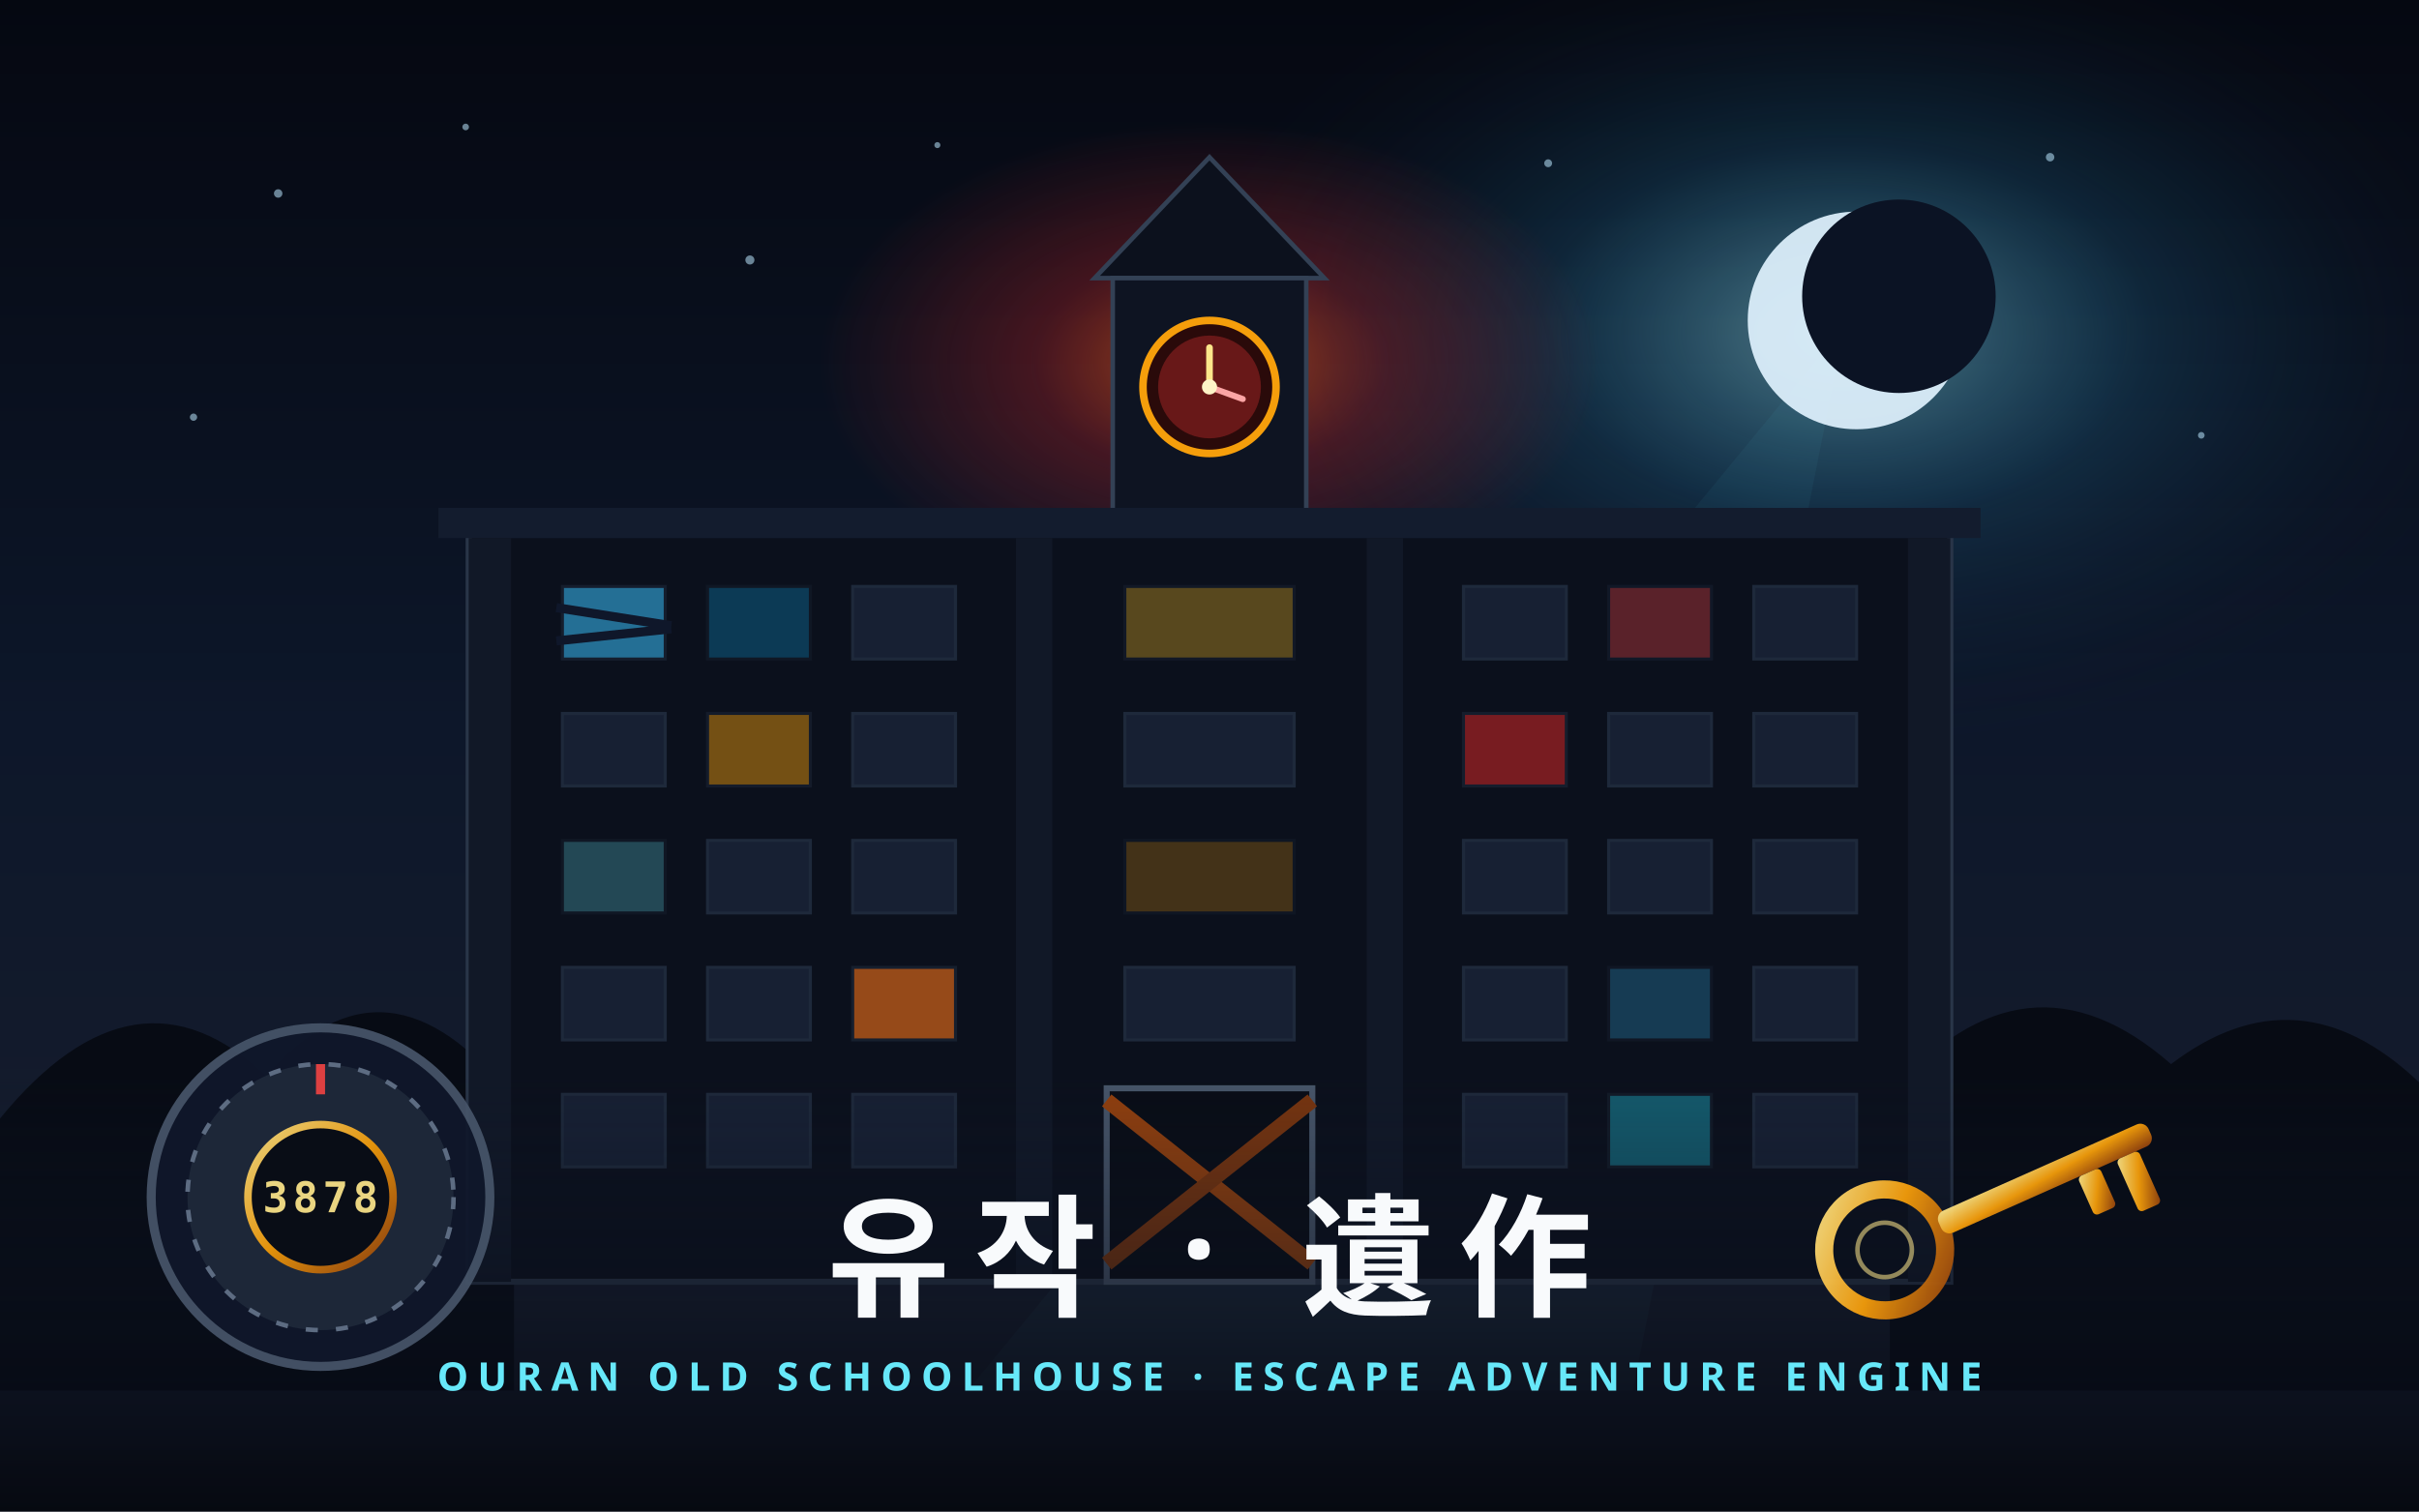
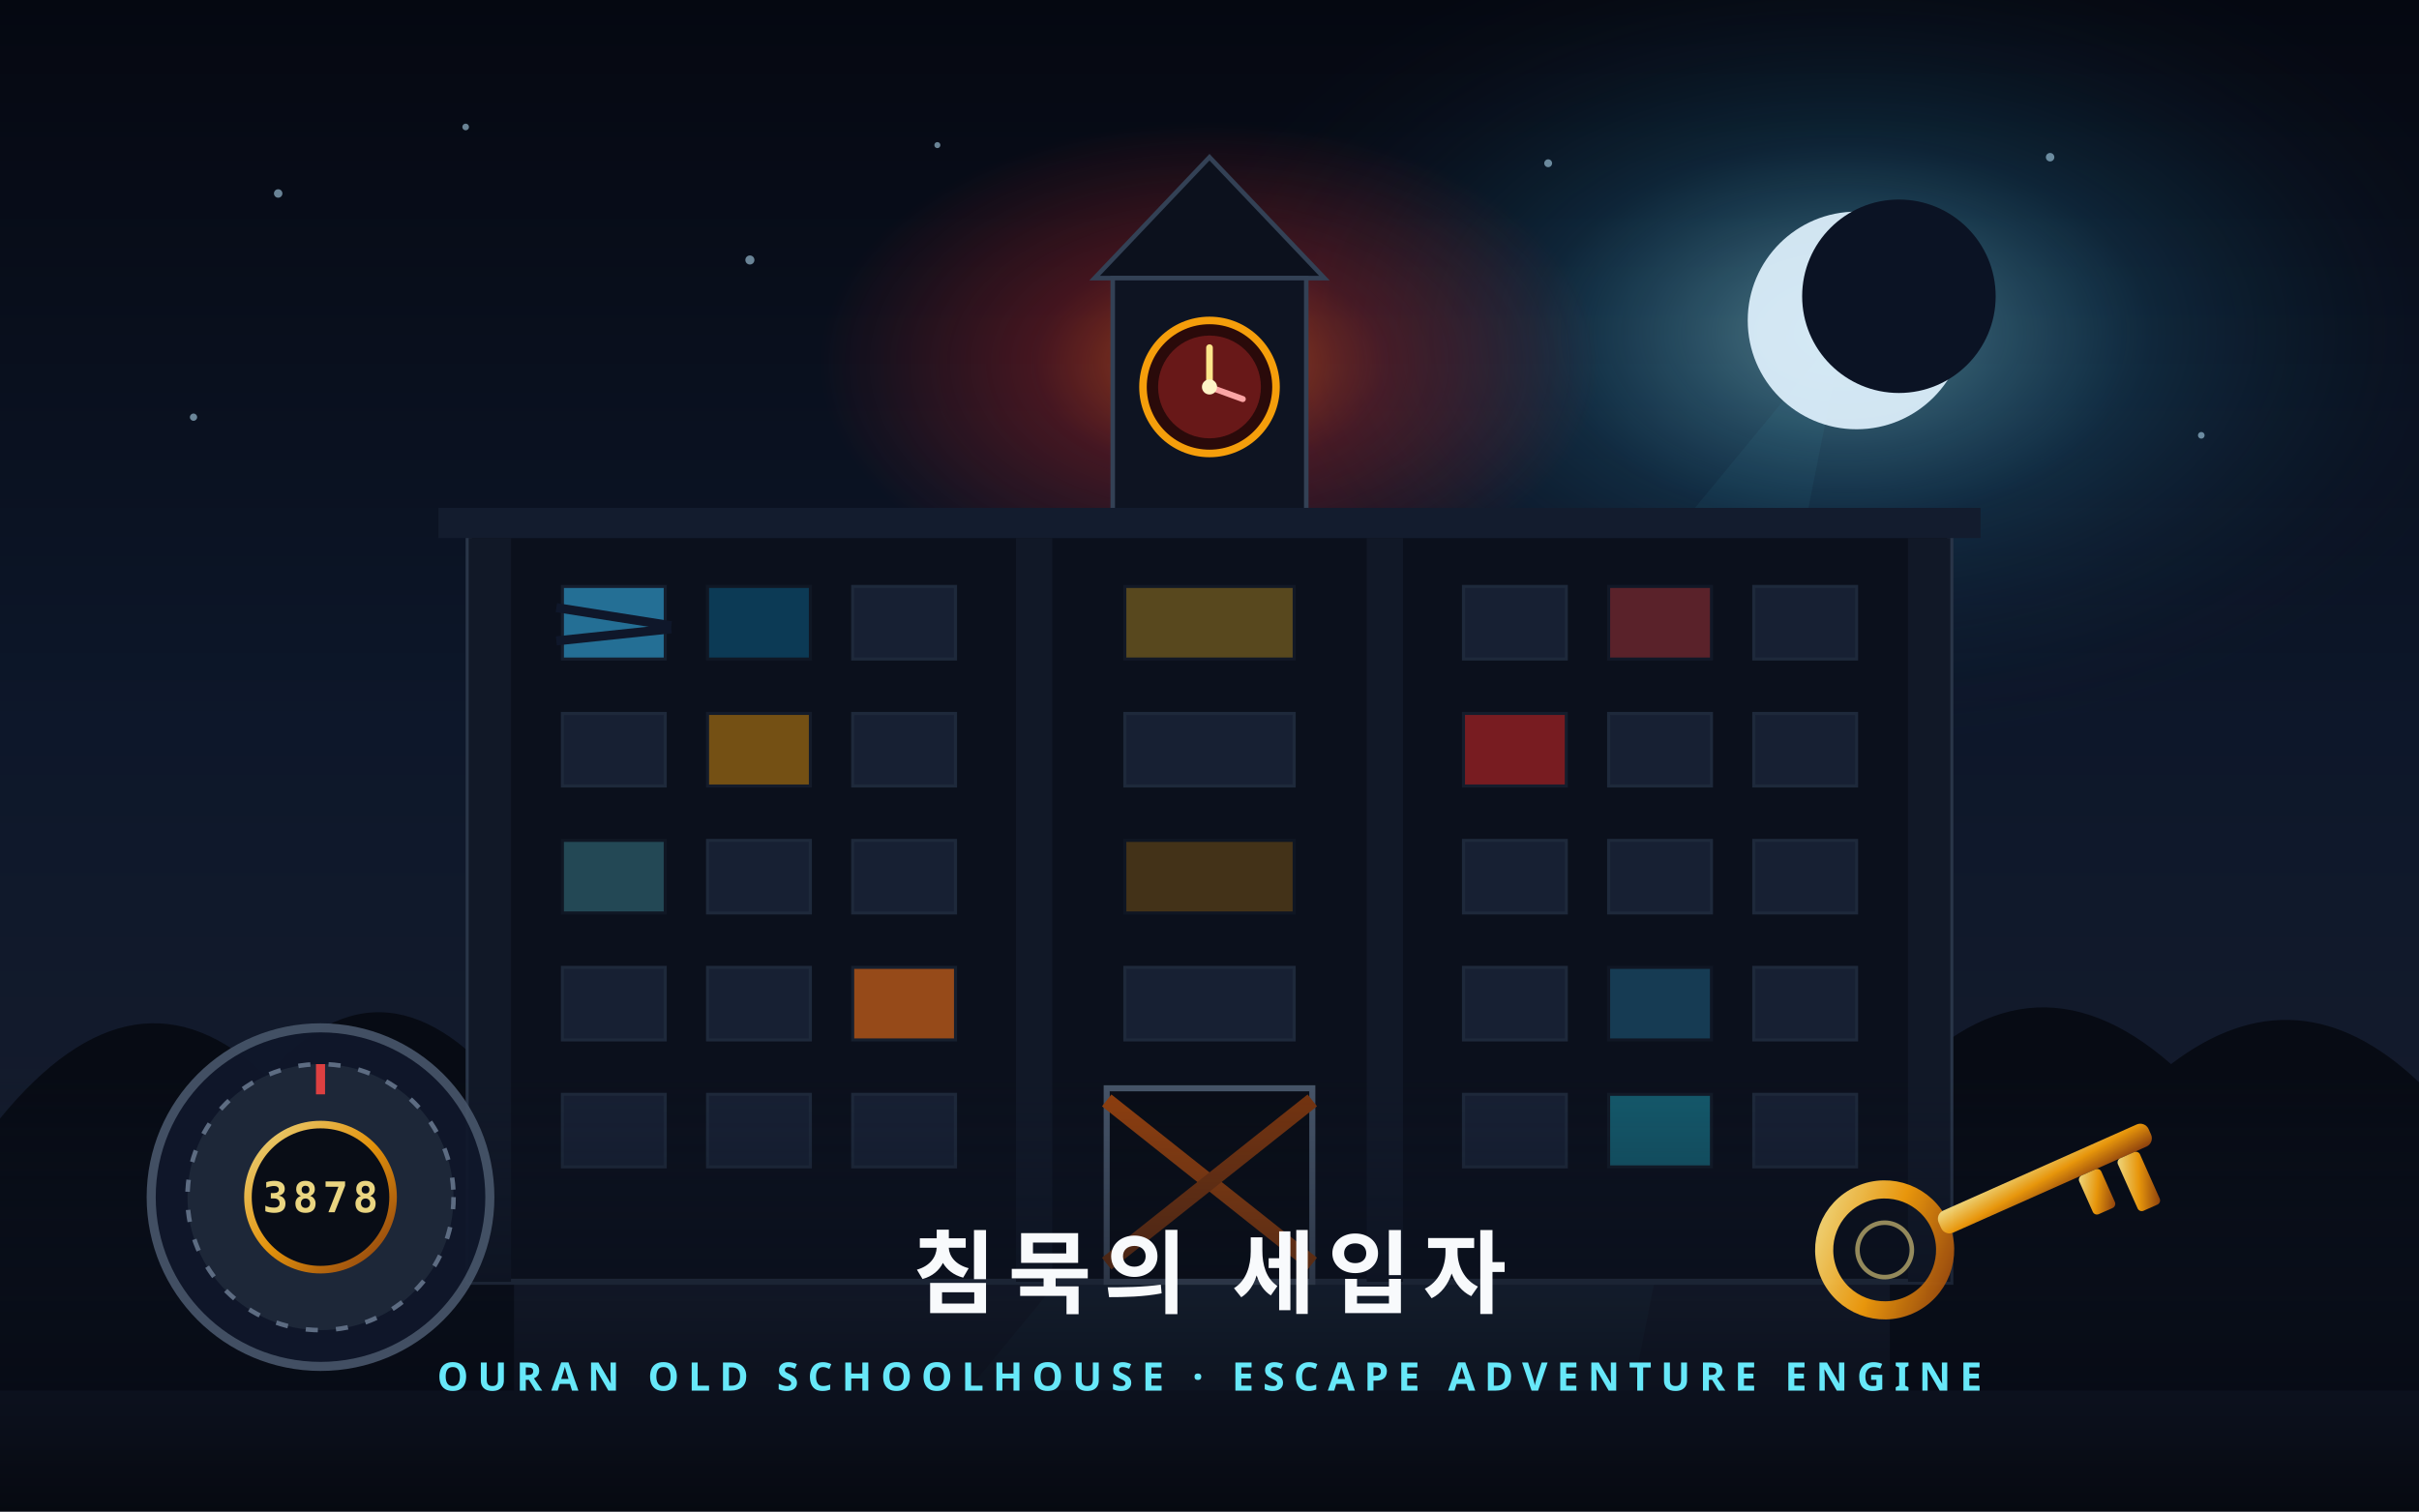
- <svg xmlns="http://www.w3.org/2000/svg" viewBox="0 0 800 500" width="800" height="500" role="img" aria-label="유작 (遺作) 커버 아트">
+ <svg xmlns="http://www.w3.org/2000/svg" viewBox="0 0 800 500" width="800" height="500" role="img" aria-label="침묵의 세입자 커버 아트">
  <defs>
    <linearGradient id="skyGrad" x1="0" y1="0" x2="0" y2="1">
      <stop offset="0%" stop-color="#050811" />
      <stop offset="48%" stop-color="#0d172a" />
      <stop offset="100%" stop-color="#1a1f2e" />
    </linearGradient>
    <radialGradient id="moonGlow" cx="76%" cy="22%" r="28%">
      <stop offset="0%" stop-color="#a5f3fc" stop-opacity="0.48" />
      <stop offset="45%" stop-color="#38bdf8" stop-opacity="0.14" />
      <stop offset="100%" stop-color="#0d172a" stop-opacity="0" />
    </radialGradient>
    <radialGradient id="clockGlow" cx="50%" cy="24%" r="16%">
      <stop offset="0%" stop-color="#f97316" stop-opacity="0.65" />
      <stop offset="45%" stop-color="#dc2626" stop-opacity="0.28" />
      <stop offset="100%" stop-color="#dc2626" stop-opacity="0" />
    </radialGradient>
    <linearGradient id="goldMetal" x1="0" y1="0" x2="1" y2="1">
      <stop offset="0%" stop-color="#fde68a" />
      <stop offset="50%" stop-color="#f59e0b" />
      <stop offset="100%" stop-color="#92400e" />
    </linearGradient>
    <linearGradient id="fogGrad" x1="0" y1="0" x2="0" y2="1">
      <stop offset="0%" stop-color="#0f172a" stop-opacity="0" />
      <stop offset="100%" stop-color="#05080f" stop-opacity="0.96" />
    </linearGradient>
  </defs>
  <rect width="800" height="500" fill="url(#skyGrad)" />
  <rect width="800" height="500" fill="url(#moonGlow)" />
  <rect width="800" height="500" fill="url(#clockGlow)" />
  <g fill="#bae6fd" opacity="0.55">
    <circle cx="92" cy="64" r="1.4" />
    <circle cx="154" cy="42" r="1.1" />
    <circle cx="248" cy="86" r="1.5" />
    <circle cx="310" cy="48" r="1" />
    <circle cx="512" cy="54" r="1.3" />
    <circle cx="678" cy="52" r="1.4" />
    <circle cx="728" cy="144" r="1.1" />
    <circle cx="64" cy="138" r="1.2" />
  </g>
  <polygon points="610,108 320,460 540,460" fill="#67e8f9" opacity="0.045" />
  <circle cx="614" cy="106" r="36" fill="#e0f2fe" opacity="0.92" />
  <circle cx="628" cy="98" r="32" fill="#0b1324" />
  <path d="M0 370 Q45 315 88 356 Q128 310 170 364 L170 460 L0 460 Z" fill="#070b14" />
  <path d="M625 362 Q670 310 718 352 Q760 320 800 358 L800 460 L625 460 Z" fill="#070b14" />
  <g>
    <polygon points="400,52 362,92 438,92" fill="#0c111d" stroke="#334155" stroke-width="1.5" />
    <rect x="368" y="92" width="64" height="86" fill="#0e1422" stroke="#334155" stroke-width="1.5" />
    <circle cx="400" cy="128" r="22" fill="#2a0a0a" stroke="#f59e0b" stroke-width="2.5" />
    <circle cx="400" cy="128" r="17" fill="#7f1d1d" opacity="0.72" />
    <line x1="400" y1="128" x2="400" y2="115" stroke="#fde68a" stroke-width="2.2" stroke-linecap="round" />
    <line x1="400" y1="128" x2="411" y2="132" stroke="#fca5a5" stroke-width="2" stroke-linecap="round" />
    <circle cx="400" cy="128" r="2.5" fill="#fef3c7" />
    <rect x="155" y="176" width="490" height="248" fill="#0b101c" stroke="#293548" stroke-width="2" />
    <rect x="145" y="168" width="510" height="10" fill="#131c2e" />
    <rect x="155" y="178" width="14" height="246" fill="#111827" />
    <rect x="336" y="178" width="12" height="246" fill="#111827" />
    <rect x="452" y="178" width="12" height="246" fill="#111827" />
    <rect x="631" y="178" width="14" height="246" fill="#111827" />
    <g fill="#172033" stroke="#1e293b" stroke-width="1">
      <rect x="186" y="194" width="34" height="24" fill="#38bdf8" opacity="0.55" />
      <rect x="234" y="194" width="34" height="24" fill="#0ea5e9" opacity="0.28" />
      <rect x="282" y="194" width="34" height="24" />
      <rect x="372" y="194" width="56" height="24" fill="#fbbf24" opacity="0.32" />
      <rect x="484" y="194" width="34" height="24" />
      <rect x="532" y="194" width="34" height="24" fill="#ef4444" opacity="0.35" />
      <rect x="580" y="194" width="34" height="24" />
      <rect x="186" y="236" width="34" height="24" />
      <rect x="234" y="236" width="34" height="24" fill="#f59e0b" opacity="0.45" />
      <rect x="282" y="236" width="34" height="24" />
      <rect x="372" y="236" width="56" height="24" />
      <rect x="484" y="236" width="34" height="24" fill="#dc2626" opacity="0.52" />
      <rect x="532" y="236" width="34" height="24" />
      <rect x="580" y="236" width="34" height="24" />
      <rect x="186" y="278" width="34" height="24" fill="#67e8f9" opacity="0.26" />
      <rect x="234" y="278" width="34" height="24" />
      <rect x="282" y="278" width="34" height="24" />
      <rect x="372" y="278" width="56" height="24" fill="#f59e0b" opacity="0.24" />
      <rect x="484" y="278" width="34" height="24" />
      <rect x="532" y="278" width="34" height="24" />
      <rect x="580" y="278" width="34" height="24" />
      <rect x="186" y="320" width="34" height="24" />
      <rect x="234" y="320" width="34" height="24" />
      <rect x="282" y="320" width="34" height="24" fill="#f97316" opacity="0.58" />
      <rect x="372" y="320" width="56" height="24" />
      <rect x="484" y="320" width="34" height="24" />
      <rect x="532" y="320" width="34" height="24" fill="#38bdf8" opacity="0.25" />
      <rect x="580" y="320" width="34" height="24" />
      <rect x="186" y="362" width="34" height="24" />
      <rect x="234" y="362" width="34" height="24" />
      <rect x="282" y="362" width="34" height="24" />
      <rect x="366" y="360" width="68" height="64" fill="#090d16" stroke="#475569" stroke-width="2" />
      <line x1="366" y1="364" x2="434" y2="418" stroke="#92400e" stroke-width="5" />
      <line x1="434" y1="364" x2="366" y2="418" stroke="#78350f" stroke-width="5" />
      <rect x="484" y="362" width="34" height="24" />
      <rect x="532" y="362" width="34" height="24" fill="#22d3ee" opacity="0.38" />
      <rect x="580" y="362" width="34" height="24" />
    </g>
    <line x1="184" y1="201" x2="222" y2="207" stroke="#0f172a" stroke-width="3" />
    <line x1="184" y1="212" x2="222" y2="208" stroke="#0f172a" stroke-width="3" />
  </g>
  <rect y="355" width="800" height="145" fill="url(#fogGrad)" />
  <g transform="translate(106, 396)" opacity="0.92">
    <circle cx="0" cy="0" r="56" fill="#0f172a" stroke="#475569" stroke-width="3" />
    <circle cx="0" cy="0" r="44" fill="#1e293b" stroke="#64748b" stroke-width="1.5" stroke-dasharray="4 6" />
    <circle cx="0" cy="0" r="24" fill="#090d16" stroke="url(#goldMetal)" stroke-width="2.5" />
    <line x1="0" y1="-44" x2="0" y2="-34" stroke="#ef4444" stroke-width="3" />
    <text x="0" y="5" text-anchor="middle" fill="#fde68a" font-family="monospace" font-size="14" font-weight="bold" letter-spacing="1.5">3878</text>
  </g>
  <g transform="translate(658, 398) rotate(-24)" opacity="0.94">
    <circle cx="-38" cy="0" r="20" fill="none" stroke="url(#goldMetal)" stroke-width="6" />
    <circle cx="-38" cy="0" r="9" fill="none" stroke="#fde68a" stroke-width="1.5" opacity="0.6" />
    <rect x="-18" y="-4" width="76" height="8" rx="3" fill="url(#goldMetal)" />
    <rect x="30" y="4" width="8" height="14" rx="1.5" fill="url(#goldMetal)" />
    <rect x="44" y="4" width="8" height="19" rx="1.5" fill="url(#goldMetal)" />
  </g>
  <g transform="translate(400, 444)" text-anchor="middle">
-     <text x="0" y="-12" fill="#f8fafc" font-family="Georgia, 'Noto Serif KR', serif" font-size="44" font-weight="700" letter-spacing="8">유작 · 遺作</text>
+     <text x="0" y="-12" fill="#f8fafc" font-family="Georgia, 'Noto Serif KR', serif" font-size="30" font-weight="700" letter-spacing="4">침묵의 세입자</text>
    <text x="0" y="16" fill="#67e8f9" font-family="system-ui, sans-serif" font-size="13" font-weight="600" letter-spacing="3">OURAN OLD SCHOOLHOUSE · ESCAPE ADVENTURE ENGINE</text>
  </g>
</svg>
